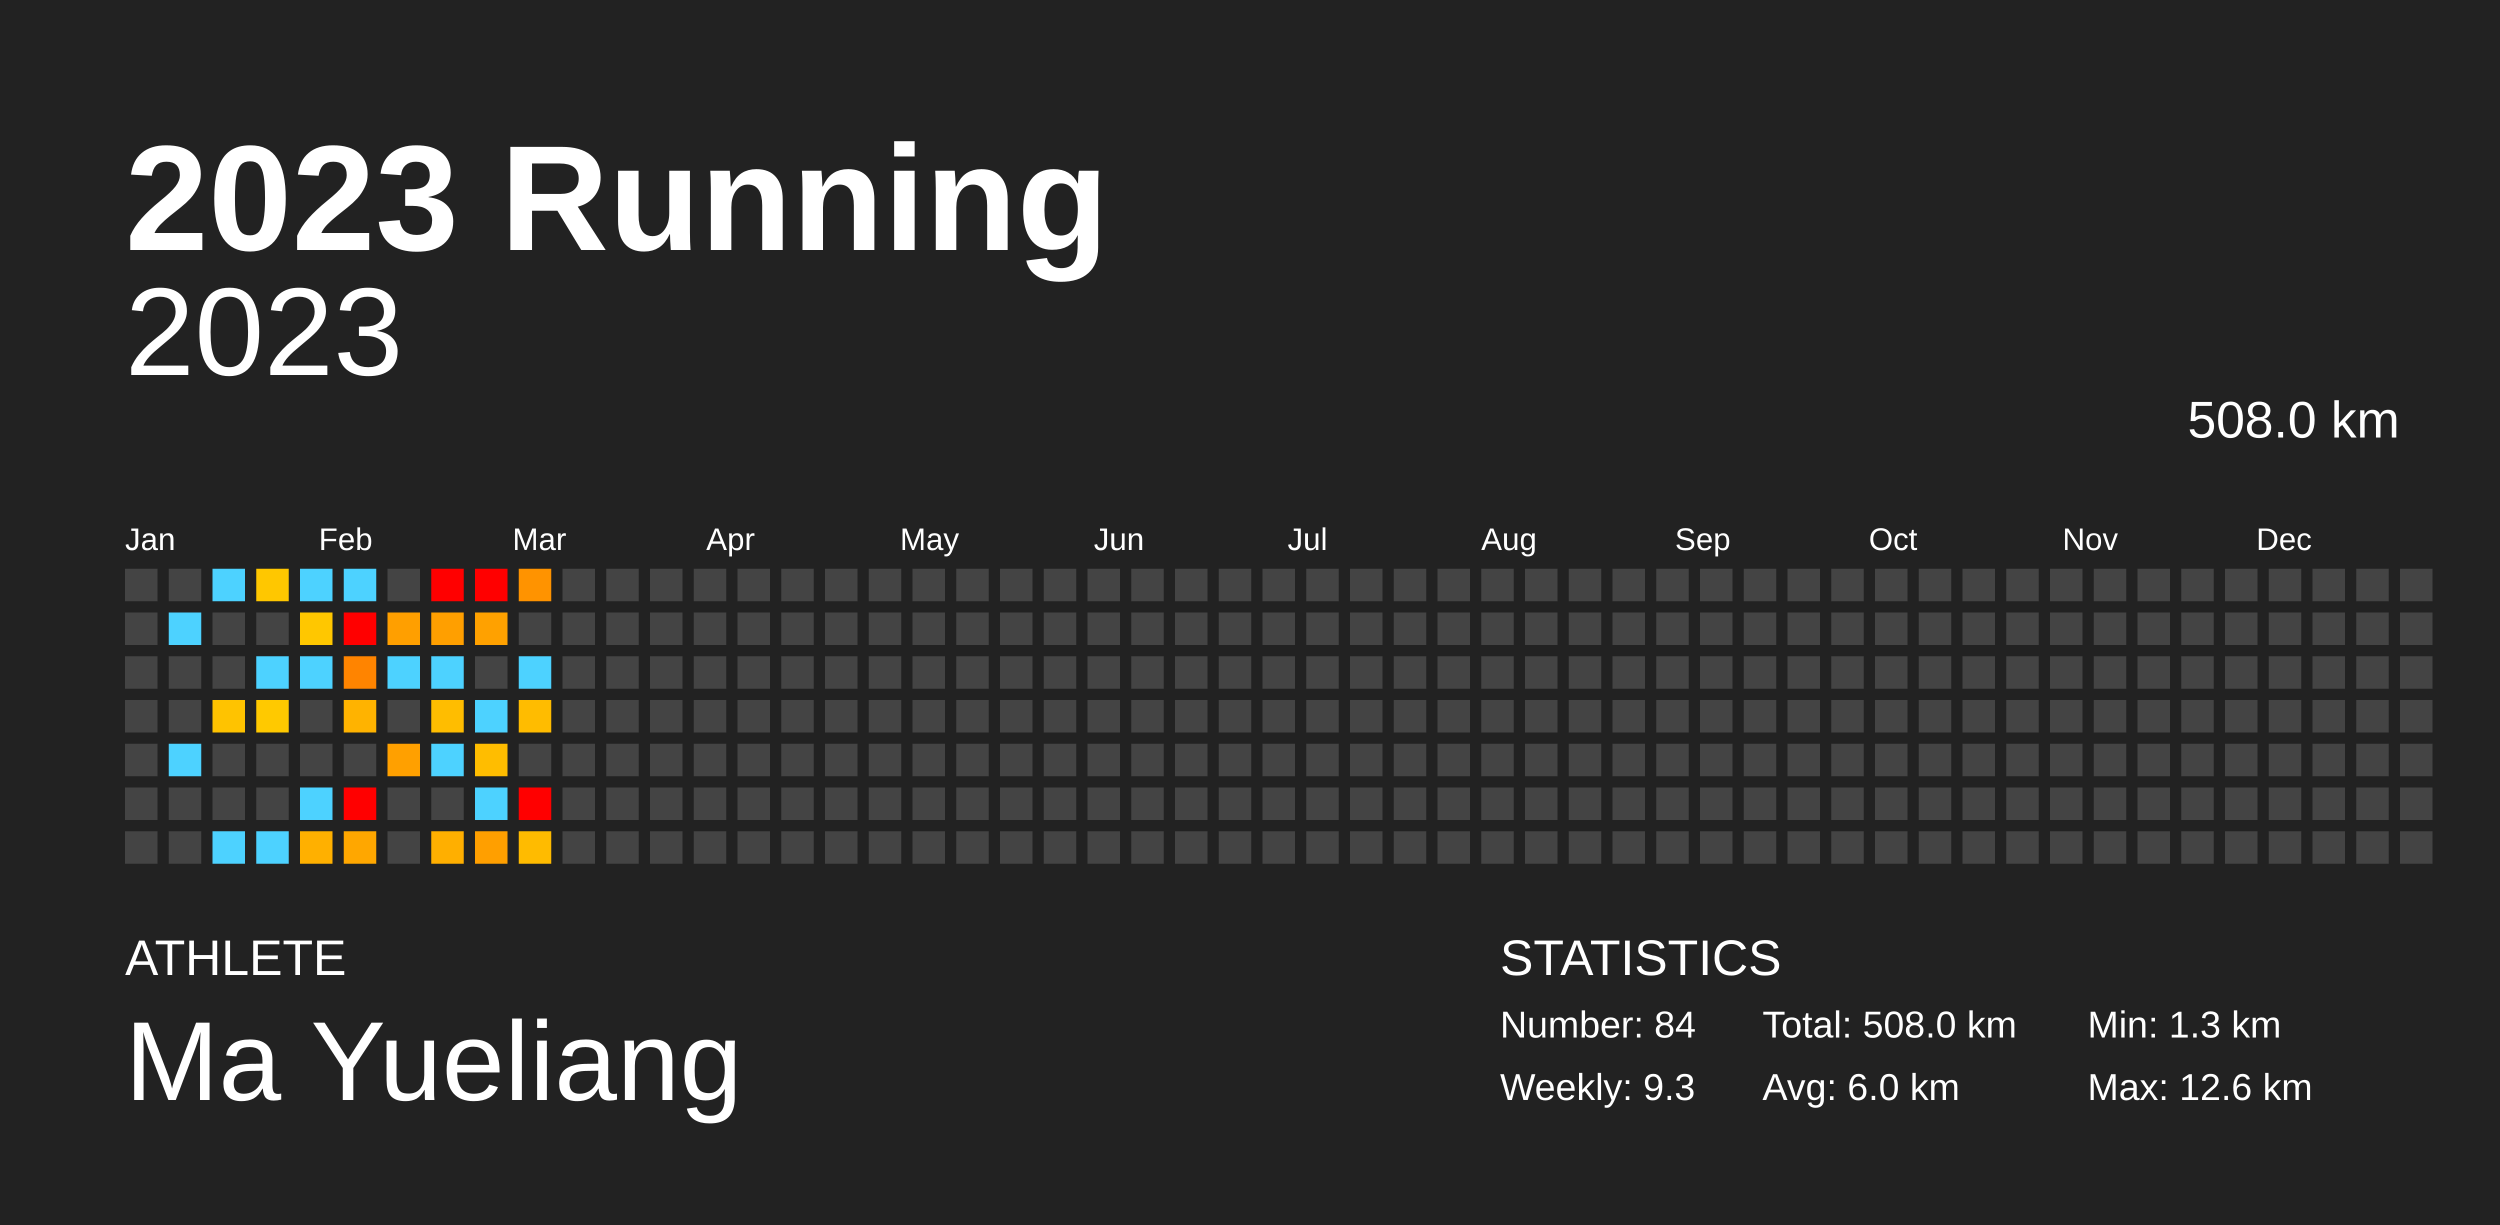
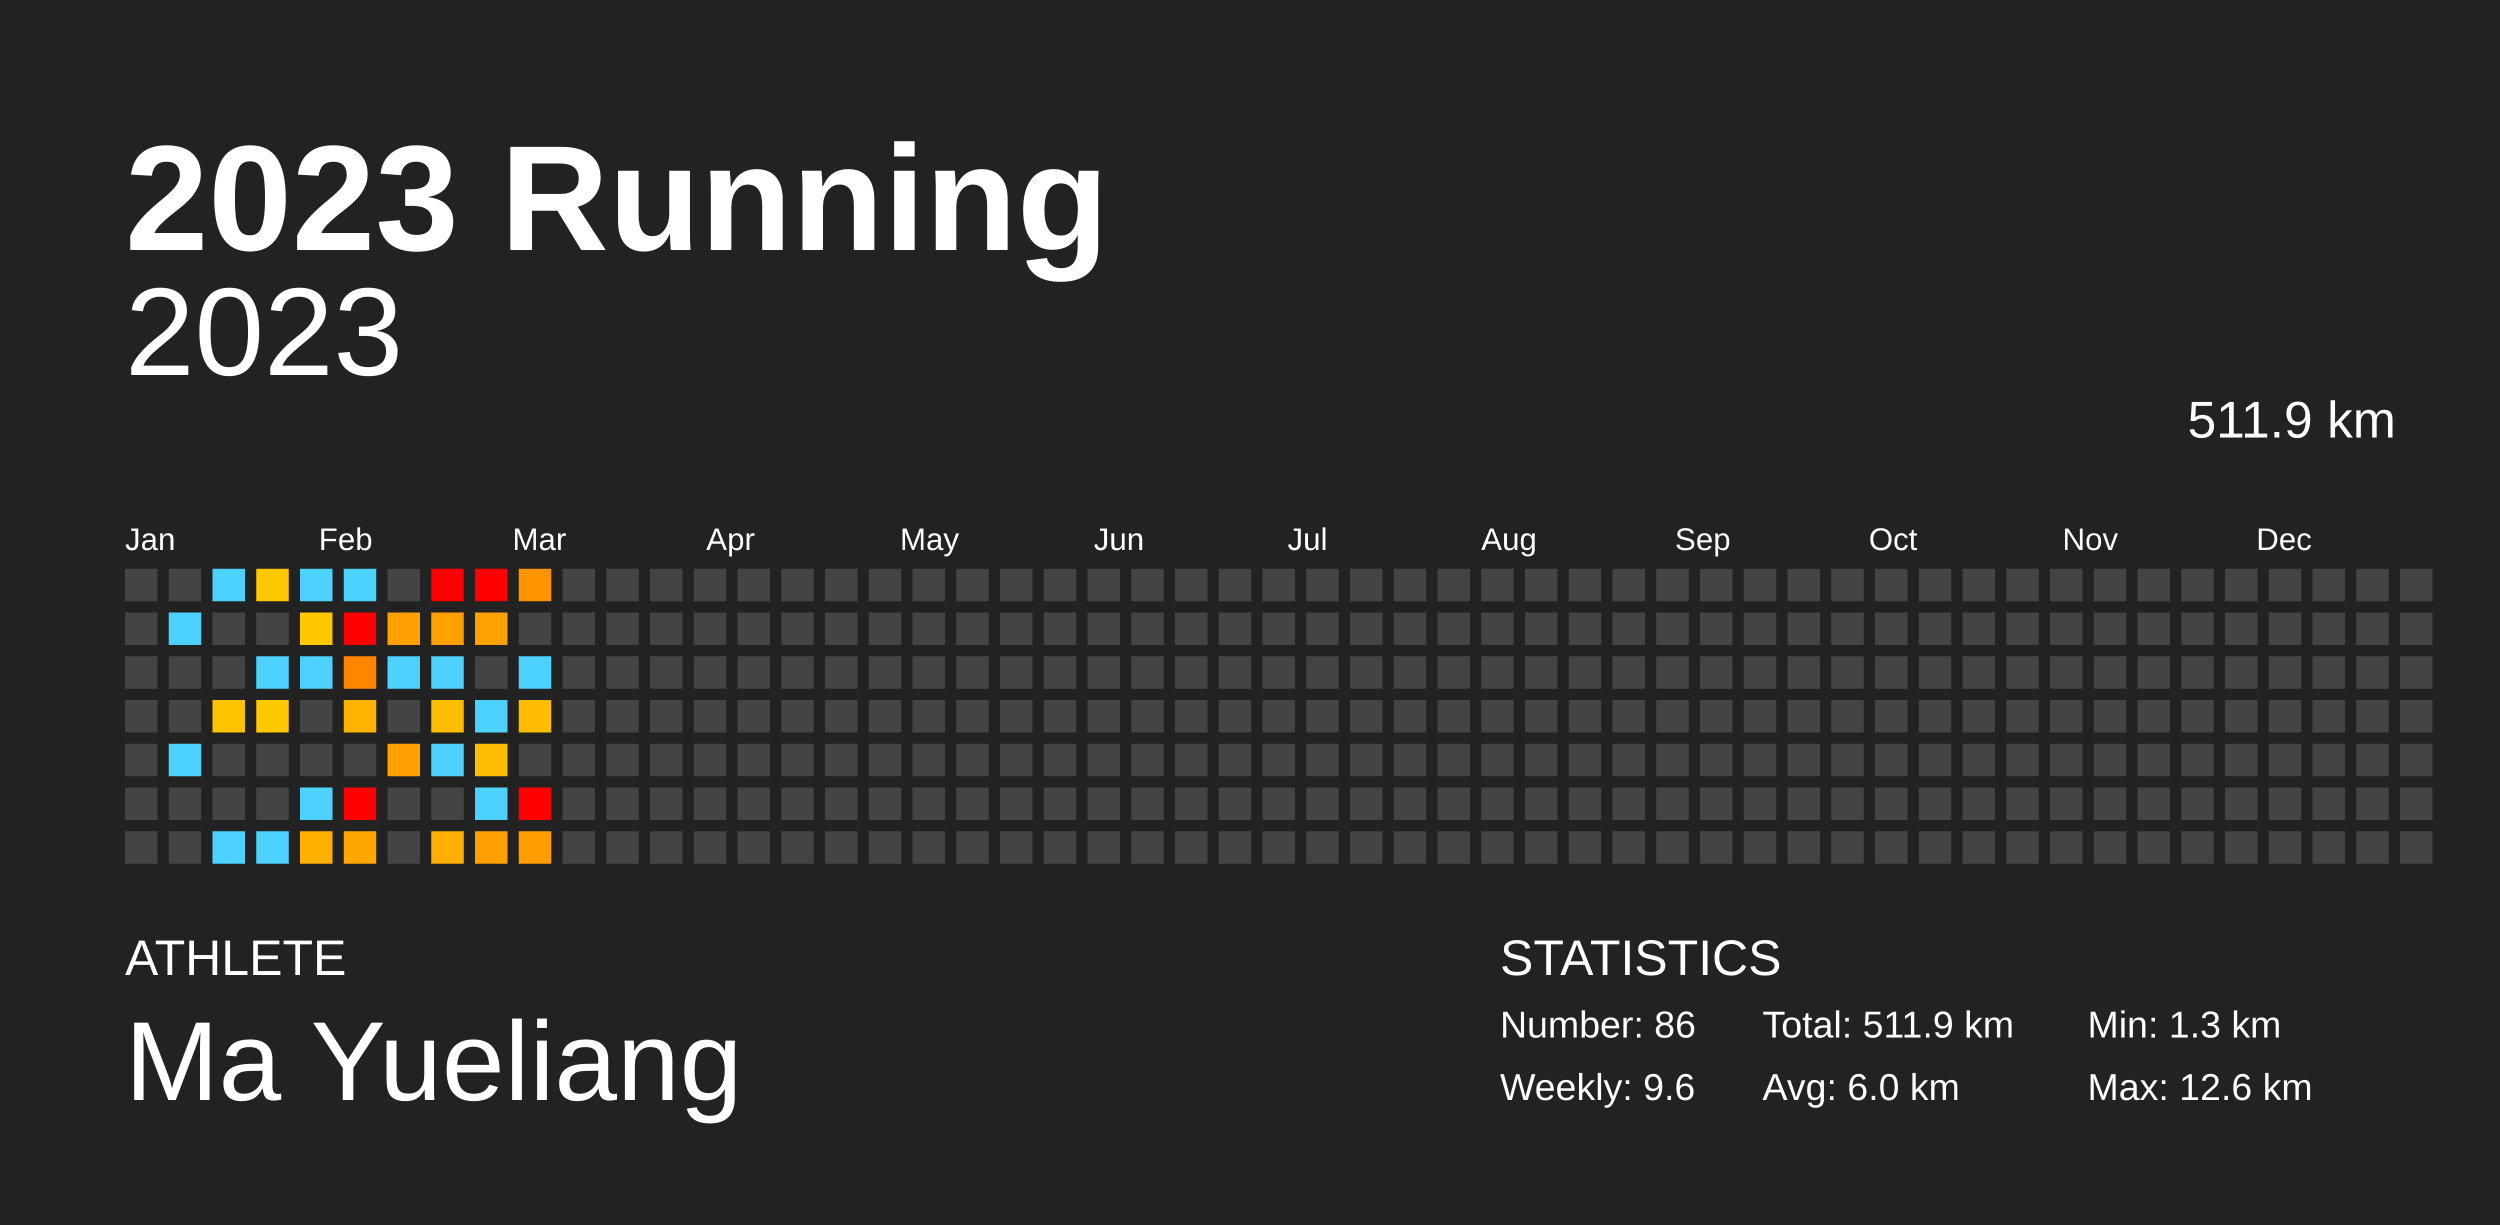
<svg xmlns="http://www.w3.org/2000/svg" baseProfile="full" height="98mm" version="1.1" viewBox="0,0,200,98" width="200mm">
  <defs />
  <rect fill="#222222" height="98" width="200" x="0" y="0" />
  <text fill="#FFFFFF" style="font-size:12px; font-family:Arial; font-weight:bold;" x="10" y="20">2023 Running</text>
  <text fill="#FFFFFF" style="font-size:4px; font-family:Arial" x="10" y="78">ATHLETE</text>
  <text fill="#FFFFFF" style="font-size:9px; font-family:Arial" x="10" y="88">Ma Yueliang</text>
  <text fill="#FFFFFF" style="font-size:4px; font-family:Arial" x="120" y="78">STATISTICS</text>
-   <text fill="#FFFFFF" style="font-size:3px; font-family:Arial" x="120" y="83">Number: 84</text>
-   <text fill="#FFFFFF" style="font-size:3px; font-family:Arial" x="120" y="88">Weekly: 9.3</text>
-   <text fill="#FFFFFF" style="font-size:3px; font-family:Arial" x="141" y="83">Total: 508.0 km</text>
+   <text fill="#FFFFFF" style="font-size:3px; font-family:Arial" x="120" y="83">Number: 86</text>
+   <text fill="#FFFFFF" style="font-size:3px; font-family:Arial" x="120" y="88">Weekly: 9.6</text>
+   <text fill="#FFFFFF" style="font-size:3px; font-family:Arial" x="141" y="83">Total: 511.9 km</text>
  <text fill="#FFFFFF" style="font-size:3px; font-family:Arial" x="141" y="88">Avg: 6.0 km</text>
  <text fill="#FFFFFF" style="font-size:3px; font-family:Arial" x="167" y="83">Min: 1.3 km</text>
  <text fill="#FFFFFF" style="font-size:3px; font-family:Arial" x="167" y="88">Max: 12.6 km</text>
  <text alignment-baseline="hanging" fill="#FFFFFF" style="font-size:10.0px; font-family:Arial;" x="10" y="30">2023</text>
-   <text alignment-baseline="hanging" fill="#FFFFFF" style="font-size:4.125px; font-family:Arial;" x="175" y="35">508.0 km</text>
+   <text alignment-baseline="hanging" fill="#FFFFFF" style="font-size:4.125px; font-family:Arial;" x="175" y="35">511.9 km</text>
  <text fill="#FFFFFF" style="font-size:2.5px; font-family:Arial" x="10.0" y="44">Jan</text>
  <text fill="#FFFFFF" style="font-size:2.5px; font-family:Arial" x="25.5" y="44">Feb</text>
  <text fill="#FFFFFF" style="font-size:2.5px; font-family:Arial" x="41.0" y="44">Mar</text>
  <text fill="#FFFFFF" style="font-size:2.5px; font-family:Arial" x="56.5" y="44">Apr</text>
  <text fill="#FFFFFF" style="font-size:2.5px; font-family:Arial" x="72.0" y="44">May</text>
  <text fill="#FFFFFF" style="font-size:2.5px; font-family:Arial" x="87.5" y="44">Jun</text>
  <text fill="#FFFFFF" style="font-size:2.5px; font-family:Arial" x="103.0" y="44">Jul</text>
  <text fill="#FFFFFF" style="font-size:2.5px; font-family:Arial" x="118.5" y="44">Aug</text>
  <text fill="#FFFFFF" style="font-size:2.5px; font-family:Arial" x="134.0" y="44">Sep</text>
  <text fill="#FFFFFF" style="font-size:2.5px; font-family:Arial" x="149.5" y="44">Oct</text>
  <text fill="#FFFFFF" style="font-size:2.5px; font-family:Arial" x="165.0" y="44">Nov</text>
  <text fill="#FFFFFF" style="font-size:2.5px; font-family:Arial" x="180.5" y="44">Dec</text>
  <rect fill="#444444" height="2.6" width="2.6" x="10.0" y="45.5" />
  <rect fill="#444444" height="2.6" width="2.6" x="10.0" y="49.0" />
  <rect fill="#444444" height="2.6" width="2.6" x="10.0" y="52.5" />
  <rect fill="#444444" height="2.6" width="2.6" x="10.0" y="56.0" />
  <rect fill="#444444" height="2.6" width="2.6" x="10.0" y="59.5" />
  <rect fill="#444444" height="2.6" width="2.6" x="10.0" y="63.0" />
  <rect fill="#444444" height="2.6" width="2.6" x="10.0" y="66.5" />
  <rect fill="#444444" height="2.6" width="2.6" x="13.5" y="45.5" />
  <rect fill="#4dd2ff" height="2.6" width="2.6" x="13.5" y="49.0" />
  <rect fill="#444444" height="2.6" width="2.6" x="13.5" y="52.5" />
  <rect fill="#444444" height="2.6" width="2.6" x="13.5" y="56.0" />
  <rect fill="#4dd2ff" height="2.6" width="2.6" x="13.5" y="59.5" />
  <rect fill="#444444" height="2.6" width="2.6" x="13.5" y="63.0" />
  <rect fill="#444444" height="2.6" width="2.6" x="13.5" y="66.5" />
  <rect fill="#4dd2ff" height="2.6" width="2.6" x="17.0" y="45.5" />
  <rect fill="#444444" height="2.6" width="2.6" x="17.0" y="49.0" />
  <rect fill="#444444" height="2.6" width="2.6" x="17.0" y="52.5" />
  <rect fill="#ffc300" height="2.6" width="2.6" x="17.0" y="56.0" />
  <rect fill="#444444" height="2.6" width="2.6" x="17.0" y="59.5" />
  <rect fill="#444444" height="2.6" width="2.6" x="17.0" y="63.0" />
  <rect fill="#4dd2ff" height="2.6" width="2.6" x="17.0" y="66.5" />
  <rect fill="#ffc700" height="2.6" width="2.6" x="20.5" y="45.5" />
  <rect fill="#444444" height="2.6" width="2.6" x="20.5" y="49.0" />
  <rect fill="#4dd2ff" height="2.6" width="2.6" x="20.5" y="52.5" />
  <rect fill="#ffc900" height="2.6" width="2.6" x="20.5" y="56.0" />
  <rect fill="#444444" height="2.6" width="2.6" x="20.5" y="59.5" />
  <rect fill="#444444" height="2.6" width="2.6" x="20.5" y="63.0" />
  <rect fill="#4dd2ff" height="2.6" width="2.6" x="20.5" y="66.5" />
  <rect fill="#4dd2ff" height="2.6" width="2.6" x="24.0" y="45.5" />
  <rect fill="#ffc700" height="2.6" width="2.6" x="24.0" y="49.0" />
  <rect fill="#4dd2ff" height="2.6" width="2.6" x="24.0" y="52.5" />
  <rect fill="#444444" height="2.6" width="2.6" x="24.0" y="56.0" />
  <rect fill="#444444" height="2.6" width="2.6" x="24.0" y="59.5" />
  <rect fill="#4dd2ff" height="2.6" width="2.6" x="24.0" y="63.0" />
  <rect fill="#ffb000" height="2.6" width="2.6" x="24.0" y="66.5" />
  <rect fill="#4dd2ff" height="2.6" width="2.6" x="27.5" y="45.5" />
  <rect fill="red" height="2.6" width="2.6" x="27.5" y="49.0" />
  <rect fill="#ff8400" height="2.6" width="2.6" x="27.5" y="52.5" />
  <rect fill="#ffb300" height="2.6" width="2.6" x="27.5" y="56.0" />
  <rect fill="#444444" height="2.6" width="2.6" x="27.5" y="59.5" />
  <rect fill="red" height="2.6" width="2.6" x="27.5" y="63.0" />
  <rect fill="#ffa700" height="2.6" width="2.6" x="27.5" y="66.5" />
  <rect fill="#444444" height="2.6" width="2.6" x="31.0" y="45.5" />
  <rect fill="#ff9f00" height="2.6" width="2.6" x="31.0" y="49.0" />
  <rect fill="#4dd2ff" height="2.6" width="2.6" x="31.0" y="52.5" />
  <rect fill="#444444" height="2.6" width="2.6" x="31.0" y="56.0" />
  <rect fill="#ffa000" height="2.6" width="2.6" x="31.0" y="59.5" />
  <rect fill="#444444" height="2.6" width="2.6" x="31.0" y="63.0" />
  <rect fill="#444444" height="2.6" width="2.6" x="31.0" y="66.5" />
  <rect fill="red" height="2.6" width="2.6" x="34.5" y="45.5" />
  <rect fill="#ff9f00" height="2.6" width="2.6" x="34.5" y="49.0" />
  <rect fill="#4dd2ff" height="2.6" width="2.6" x="34.5" y="52.5" />
  <rect fill="#ffbd00" height="2.6" width="2.6" x="34.5" y="56.0" />
  <rect fill="#4dd2ff" height="2.6" width="2.6" x="34.5" y="59.5" />
  <rect fill="#444444" height="2.6" width="2.6" x="34.5" y="63.0" />
  <rect fill="#ffaf00" height="2.6" width="2.6" x="34.5" y="66.5" />
  <rect fill="red" height="2.6" width="2.6" x="38.0" y="45.5" />
  <rect fill="#ffa100" height="2.6" width="2.6" x="38.0" y="49.0" />
  <rect fill="#444444" height="2.6" width="2.6" x="38.0" y="52.5" />
  <rect fill="#4dd2ff" height="2.6" width="2.6" x="38.0" y="56.0" />
  <rect fill="#ffbd00" height="2.6" width="2.6" x="38.0" y="59.5" />
  <rect fill="#4dd2ff" height="2.6" width="2.6" x="38.0" y="63.0" />
  <rect fill="#ff9f00" height="2.6" width="2.6" x="38.0" y="66.5" />
  <rect fill="#ff9300" height="2.6" width="2.6" x="41.5" y="45.5" />
  <rect fill="#444444" height="2.6" width="2.6" x="41.5" y="49.0" />
  <rect fill="#4dd2ff" height="2.6" width="2.6" x="41.5" y="52.5" />
  <rect fill="#ffbc00" height="2.6" width="2.6" x="41.5" y="56.0" />
  <rect fill="#444444" height="2.6" width="2.6" x="41.5" y="59.5" />
  <rect fill="red" height="2.6" width="2.6" x="41.5" y="63.0" />
-   <rect fill="#ffbb00" height="2.6" width="2.6" x="41.5" y="66.5" />
+   <rect fill="#ff9e00" height="2.6" width="2.6" x="41.5" y="66.5" />
  <rect fill="#444444" height="2.6" width="2.6" x="45.0" y="45.5" />
  <rect fill="#444444" height="2.6" width="2.6" x="45.0" y="49.0" />
  <rect fill="#444444" height="2.6" width="2.6" x="45.0" y="52.5" />
  <rect fill="#444444" height="2.6" width="2.6" x="45.0" y="56.0" />
  <rect fill="#444444" height="2.6" width="2.6" x="45.0" y="59.5" />
  <rect fill="#444444" height="2.6" width="2.6" x="45.0" y="63.0" />
  <rect fill="#444444" height="2.6" width="2.6" x="45.0" y="66.5" />
  <rect fill="#444444" height="2.6" width="2.6" x="48.5" y="45.5" />
  <rect fill="#444444" height="2.6" width="2.6" x="48.5" y="49.0" />
  <rect fill="#444444" height="2.6" width="2.6" x="48.5" y="52.5" />
  <rect fill="#444444" height="2.6" width="2.6" x="48.5" y="56.0" />
  <rect fill="#444444" height="2.6" width="2.6" x="48.5" y="59.5" />
  <rect fill="#444444" height="2.6" width="2.6" x="48.5" y="63.0" />
  <rect fill="#444444" height="2.6" width="2.6" x="48.5" y="66.5" />
  <rect fill="#444444" height="2.6" width="2.6" x="52.0" y="45.5" />
  <rect fill="#444444" height="2.6" width="2.6" x="52.0" y="49.0" />
  <rect fill="#444444" height="2.6" width="2.6" x="52.0" y="52.5" />
  <rect fill="#444444" height="2.6" width="2.6" x="52.0" y="56.0" />
  <rect fill="#444444" height="2.6" width="2.6" x="52.0" y="59.5" />
  <rect fill="#444444" height="2.6" width="2.6" x="52.0" y="63.0" />
  <rect fill="#444444" height="2.6" width="2.6" x="52.0" y="66.5" />
  <rect fill="#444444" height="2.6" width="2.6" x="55.5" y="45.5" />
  <rect fill="#444444" height="2.6" width="2.6" x="55.5" y="49.0" />
  <rect fill="#444444" height="2.6" width="2.6" x="55.5" y="52.5" />
  <rect fill="#444444" height="2.6" width="2.6" x="55.5" y="56.0" />
  <rect fill="#444444" height="2.6" width="2.6" x="55.5" y="59.5" />
  <rect fill="#444444" height="2.6" width="2.6" x="55.5" y="63.0" />
  <rect fill="#444444" height="2.6" width="2.6" x="55.5" y="66.5" />
  <rect fill="#444444" height="2.6" width="2.6" x="59.0" y="45.5" />
  <rect fill="#444444" height="2.6" width="2.6" x="59.0" y="49.0" />
  <rect fill="#444444" height="2.6" width="2.6" x="59.0" y="52.5" />
  <rect fill="#444444" height="2.6" width="2.6" x="59.0" y="56.0" />
  <rect fill="#444444" height="2.6" width="2.6" x="59.0" y="59.5" />
  <rect fill="#444444" height="2.6" width="2.6" x="59.0" y="63.0" />
  <rect fill="#444444" height="2.6" width="2.6" x="59.0" y="66.5" />
  <rect fill="#444444" height="2.6" width="2.6" x="62.5" y="45.5" />
  <rect fill="#444444" height="2.6" width="2.6" x="62.5" y="49.0" />
  <rect fill="#444444" height="2.6" width="2.6" x="62.5" y="52.5" />
  <rect fill="#444444" height="2.6" width="2.6" x="62.5" y="56.0" />
  <rect fill="#444444" height="2.6" width="2.6" x="62.5" y="59.5" />
  <rect fill="#444444" height="2.6" width="2.6" x="62.5" y="63.0" />
  <rect fill="#444444" height="2.6" width="2.6" x="62.5" y="66.5" />
  <rect fill="#444444" height="2.6" width="2.6" x="66.0" y="45.5" />
  <rect fill="#444444" height="2.6" width="2.6" x="66.0" y="49.0" />
  <rect fill="#444444" height="2.6" width="2.6" x="66.0" y="52.5" />
  <rect fill="#444444" height="2.6" width="2.6" x="66.0" y="56.0" />
  <rect fill="#444444" height="2.6" width="2.6" x="66.0" y="59.5" />
  <rect fill="#444444" height="2.6" width="2.6" x="66.0" y="63.0" />
  <rect fill="#444444" height="2.6" width="2.6" x="66.0" y="66.5" />
  <rect fill="#444444" height="2.6" width="2.6" x="69.5" y="45.5" />
  <rect fill="#444444" height="2.6" width="2.6" x="69.5" y="49.0" />
  <rect fill="#444444" height="2.6" width="2.6" x="69.5" y="52.5" />
  <rect fill="#444444" height="2.6" width="2.6" x="69.5" y="56.0" />
  <rect fill="#444444" height="2.6" width="2.6" x="69.5" y="59.5" />
  <rect fill="#444444" height="2.6" width="2.6" x="69.5" y="63.0" />
  <rect fill="#444444" height="2.6" width="2.6" x="69.5" y="66.5" />
  <rect fill="#444444" height="2.6" width="2.6" x="73.0" y="45.5" />
  <rect fill="#444444" height="2.6" width="2.6" x="73.0" y="49.0" />
  <rect fill="#444444" height="2.6" width="2.6" x="73.0" y="52.5" />
  <rect fill="#444444" height="2.6" width="2.6" x="73.0" y="56.0" />
  <rect fill="#444444" height="2.6" width="2.6" x="73.0" y="59.5" />
  <rect fill="#444444" height="2.6" width="2.6" x="73.0" y="63.0" />
  <rect fill="#444444" height="2.6" width="2.6" x="73.0" y="66.5" />
  <rect fill="#444444" height="2.6" width="2.6" x="76.5" y="45.5" />
  <rect fill="#444444" height="2.6" width="2.6" x="76.5" y="49.0" />
  <rect fill="#444444" height="2.6" width="2.6" x="76.5" y="52.5" />
  <rect fill="#444444" height="2.6" width="2.6" x="76.5" y="56.0" />
  <rect fill="#444444" height="2.6" width="2.6" x="76.5" y="59.5" />
  <rect fill="#444444" height="2.6" width="2.6" x="76.5" y="63.0" />
  <rect fill="#444444" height="2.6" width="2.6" x="76.5" y="66.5" />
  <rect fill="#444444" height="2.6" width="2.6" x="80.0" y="45.5" />
  <rect fill="#444444" height="2.6" width="2.6" x="80.0" y="49.0" />
  <rect fill="#444444" height="2.6" width="2.6" x="80.0" y="52.5" />
  <rect fill="#444444" height="2.6" width="2.6" x="80.0" y="56.0" />
  <rect fill="#444444" height="2.6" width="2.6" x="80.0" y="59.5" />
  <rect fill="#444444" height="2.6" width="2.6" x="80.0" y="63.0" />
  <rect fill="#444444" height="2.6" width="2.6" x="80.0" y="66.5" />
  <rect fill="#444444" height="2.6" width="2.6" x="83.5" y="45.5" />
  <rect fill="#444444" height="2.6" width="2.6" x="83.5" y="49.0" />
  <rect fill="#444444" height="2.6" width="2.6" x="83.5" y="52.5" />
  <rect fill="#444444" height="2.6" width="2.6" x="83.5" y="56.0" />
  <rect fill="#444444" height="2.6" width="2.6" x="83.5" y="59.5" />
  <rect fill="#444444" height="2.6" width="2.6" x="83.5" y="63.0" />
  <rect fill="#444444" height="2.6" width="2.6" x="83.5" y="66.5" />
  <rect fill="#444444" height="2.6" width="2.6" x="87.0" y="45.5" />
  <rect fill="#444444" height="2.6" width="2.6" x="87.0" y="49.0" />
  <rect fill="#444444" height="2.6" width="2.6" x="87.0" y="52.5" />
  <rect fill="#444444" height="2.6" width="2.6" x="87.0" y="56.0" />
  <rect fill="#444444" height="2.6" width="2.6" x="87.0" y="59.5" />
  <rect fill="#444444" height="2.6" width="2.6" x="87.0" y="63.0" />
  <rect fill="#444444" height="2.6" width="2.6" x="87.0" y="66.5" />
  <rect fill="#444444" height="2.6" width="2.6" x="90.5" y="45.5" />
  <rect fill="#444444" height="2.6" width="2.6" x="90.5" y="49.0" />
  <rect fill="#444444" height="2.6" width="2.6" x="90.5" y="52.5" />
  <rect fill="#444444" height="2.6" width="2.6" x="90.5" y="56.0" />
  <rect fill="#444444" height="2.6" width="2.6" x="90.5" y="59.5" />
  <rect fill="#444444" height="2.6" width="2.6" x="90.5" y="63.0" />
  <rect fill="#444444" height="2.6" width="2.6" x="90.5" y="66.5" />
  <rect fill="#444444" height="2.6" width="2.6" x="94.0" y="45.5" />
  <rect fill="#444444" height="2.6" width="2.6" x="94.0" y="49.0" />
  <rect fill="#444444" height="2.6" width="2.6" x="94.0" y="52.5" />
  <rect fill="#444444" height="2.6" width="2.6" x="94.0" y="56.0" />
  <rect fill="#444444" height="2.6" width="2.6" x="94.0" y="59.5" />
  <rect fill="#444444" height="2.6" width="2.6" x="94.0" y="63.0" />
  <rect fill="#444444" height="2.6" width="2.6" x="94.0" y="66.5" />
  <rect fill="#444444" height="2.6" width="2.6" x="97.5" y="45.5" />
  <rect fill="#444444" height="2.6" width="2.6" x="97.5" y="49.0" />
  <rect fill="#444444" height="2.6" width="2.6" x="97.5" y="52.5" />
  <rect fill="#444444" height="2.6" width="2.6" x="97.5" y="56.0" />
  <rect fill="#444444" height="2.6" width="2.6" x="97.5" y="59.5" />
  <rect fill="#444444" height="2.6" width="2.6" x="97.5" y="63.0" />
  <rect fill="#444444" height="2.6" width="2.6" x="97.5" y="66.5" />
  <rect fill="#444444" height="2.6" width="2.6" x="101.0" y="45.5" />
  <rect fill="#444444" height="2.6" width="2.6" x="101.0" y="49.0" />
  <rect fill="#444444" height="2.6" width="2.6" x="101.0" y="52.5" />
  <rect fill="#444444" height="2.6" width="2.6" x="101.0" y="56.0" />
  <rect fill="#444444" height="2.6" width="2.6" x="101.0" y="59.5" />
  <rect fill="#444444" height="2.6" width="2.6" x="101.0" y="63.0" />
  <rect fill="#444444" height="2.6" width="2.6" x="101.0" y="66.5" />
  <rect fill="#444444" height="2.6" width="2.6" x="104.5" y="45.5" />
  <rect fill="#444444" height="2.6" width="2.6" x="104.5" y="49.0" />
  <rect fill="#444444" height="2.6" width="2.6" x="104.5" y="52.5" />
  <rect fill="#444444" height="2.6" width="2.6" x="104.5" y="56.0" />
  <rect fill="#444444" height="2.6" width="2.6" x="104.5" y="59.5" />
  <rect fill="#444444" height="2.6" width="2.6" x="104.5" y="63.0" />
  <rect fill="#444444" height="2.6" width="2.6" x="104.5" y="66.5" />
  <rect fill="#444444" height="2.6" width="2.6" x="108.0" y="45.5" />
  <rect fill="#444444" height="2.6" width="2.6" x="108.0" y="49.0" />
  <rect fill="#444444" height="2.6" width="2.6" x="108.0" y="52.5" />
  <rect fill="#444444" height="2.6" width="2.6" x="108.0" y="56.0" />
  <rect fill="#444444" height="2.6" width="2.6" x="108.0" y="59.5" />
  <rect fill="#444444" height="2.6" width="2.6" x="108.0" y="63.0" />
  <rect fill="#444444" height="2.6" width="2.6" x="108.0" y="66.5" />
  <rect fill="#444444" height="2.6" width="2.6" x="111.5" y="45.5" />
  <rect fill="#444444" height="2.6" width="2.6" x="111.5" y="49.0" />
  <rect fill="#444444" height="2.6" width="2.6" x="111.5" y="52.5" />
  <rect fill="#444444" height="2.6" width="2.6" x="111.5" y="56.0" />
  <rect fill="#444444" height="2.6" width="2.6" x="111.5" y="59.5" />
  <rect fill="#444444" height="2.6" width="2.6" x="111.5" y="63.0" />
  <rect fill="#444444" height="2.6" width="2.6" x="111.5" y="66.5" />
  <rect fill="#444444" height="2.6" width="2.6" x="115.0" y="45.5" />
  <rect fill="#444444" height="2.6" width="2.6" x="115.0" y="49.0" />
  <rect fill="#444444" height="2.6" width="2.6" x="115.0" y="52.5" />
  <rect fill="#444444" height="2.6" width="2.6" x="115.0" y="56.0" />
  <rect fill="#444444" height="2.6" width="2.6" x="115.0" y="59.5" />
  <rect fill="#444444" height="2.6" width="2.6" x="115.0" y="63.0" />
  <rect fill="#444444" height="2.6" width="2.6" x="115.0" y="66.5" />
  <rect fill="#444444" height="2.6" width="2.6" x="118.5" y="45.5" />
  <rect fill="#444444" height="2.6" width="2.6" x="118.5" y="49.0" />
  <rect fill="#444444" height="2.6" width="2.6" x="118.5" y="52.5" />
  <rect fill="#444444" height="2.6" width="2.6" x="118.5" y="56.0" />
  <rect fill="#444444" height="2.6" width="2.6" x="118.5" y="59.5" />
  <rect fill="#444444" height="2.6" width="2.6" x="118.5" y="63.0" />
  <rect fill="#444444" height="2.6" width="2.6" x="118.5" y="66.5" />
  <rect fill="#444444" height="2.6" width="2.6" x="122.0" y="45.5" />
  <rect fill="#444444" height="2.6" width="2.6" x="122.0" y="49.0" />
  <rect fill="#444444" height="2.6" width="2.6" x="122.0" y="52.5" />
  <rect fill="#444444" height="2.6" width="2.6" x="122.0" y="56.0" />
  <rect fill="#444444" height="2.6" width="2.6" x="122.0" y="59.5" />
  <rect fill="#444444" height="2.6" width="2.6" x="122.0" y="63.0" />
  <rect fill="#444444" height="2.6" width="2.6" x="122.0" y="66.5" />
  <rect fill="#444444" height="2.6" width="2.6" x="125.5" y="45.5" />
  <rect fill="#444444" height="2.6" width="2.6" x="125.5" y="49.0" />
  <rect fill="#444444" height="2.6" width="2.6" x="125.5" y="52.5" />
  <rect fill="#444444" height="2.6" width="2.6" x="125.5" y="56.0" />
  <rect fill="#444444" height="2.6" width="2.6" x="125.5" y="59.5" />
  <rect fill="#444444" height="2.6" width="2.6" x="125.5" y="63.0" />
  <rect fill="#444444" height="2.6" width="2.6" x="125.5" y="66.5" />
  <rect fill="#444444" height="2.6" width="2.6" x="129.0" y="45.5" />
  <rect fill="#444444" height="2.6" width="2.6" x="129.0" y="49.0" />
  <rect fill="#444444" height="2.6" width="2.6" x="129.0" y="52.5" />
  <rect fill="#444444" height="2.6" width="2.6" x="129.0" y="56.0" />
  <rect fill="#444444" height="2.6" width="2.6" x="129.0" y="59.5" />
  <rect fill="#444444" height="2.6" width="2.6" x="129.0" y="63.0" />
  <rect fill="#444444" height="2.6" width="2.6" x="129.0" y="66.5" />
  <rect fill="#444444" height="2.6" width="2.6" x="132.5" y="45.5" />
  <rect fill="#444444" height="2.6" width="2.6" x="132.5" y="49.0" />
  <rect fill="#444444" height="2.6" width="2.6" x="132.5" y="52.5" />
  <rect fill="#444444" height="2.6" width="2.6" x="132.5" y="56.0" />
  <rect fill="#444444" height="2.6" width="2.6" x="132.5" y="59.5" />
  <rect fill="#444444" height="2.6" width="2.6" x="132.5" y="63.0" />
  <rect fill="#444444" height="2.6" width="2.6" x="132.5" y="66.5" />
  <rect fill="#444444" height="2.6" width="2.6" x="136.0" y="45.5" />
  <rect fill="#444444" height="2.6" width="2.6" x="136.0" y="49.0" />
  <rect fill="#444444" height="2.6" width="2.6" x="136.0" y="52.5" />
  <rect fill="#444444" height="2.6" width="2.6" x="136.0" y="56.0" />
  <rect fill="#444444" height="2.6" width="2.6" x="136.0" y="59.5" />
  <rect fill="#444444" height="2.6" width="2.6" x="136.0" y="63.0" />
  <rect fill="#444444" height="2.6" width="2.6" x="136.0" y="66.5" />
  <rect fill="#444444" height="2.6" width="2.6" x="139.5" y="45.5" />
  <rect fill="#444444" height="2.6" width="2.6" x="139.5" y="49.0" />
  <rect fill="#444444" height="2.6" width="2.6" x="139.5" y="52.5" />
  <rect fill="#444444" height="2.6" width="2.6" x="139.5" y="56.0" />
  <rect fill="#444444" height="2.6" width="2.6" x="139.5" y="59.5" />
  <rect fill="#444444" height="2.6" width="2.6" x="139.5" y="63.0" />
  <rect fill="#444444" height="2.6" width="2.6" x="139.5" y="66.5" />
  <rect fill="#444444" height="2.6" width="2.6" x="143.0" y="45.5" />
  <rect fill="#444444" height="2.6" width="2.6" x="143.0" y="49.0" />
  <rect fill="#444444" height="2.6" width="2.6" x="143.0" y="52.5" />
  <rect fill="#444444" height="2.6" width="2.6" x="143.0" y="56.0" />
  <rect fill="#444444" height="2.6" width="2.6" x="143.0" y="59.5" />
  <rect fill="#444444" height="2.6" width="2.6" x="143.0" y="63.0" />
  <rect fill="#444444" height="2.6" width="2.6" x="143.0" y="66.5" />
  <rect fill="#444444" height="2.6" width="2.6" x="146.5" y="45.5" />
  <rect fill="#444444" height="2.6" width="2.6" x="146.5" y="49.0" />
  <rect fill="#444444" height="2.6" width="2.6" x="146.5" y="52.5" />
  <rect fill="#444444" height="2.6" width="2.6" x="146.5" y="56.0" />
  <rect fill="#444444" height="2.6" width="2.6" x="146.5" y="59.5" />
  <rect fill="#444444" height="2.6" width="2.6" x="146.5" y="63.0" />
  <rect fill="#444444" height="2.6" width="2.6" x="146.5" y="66.5" />
  <rect fill="#444444" height="2.6" width="2.6" x="150.0" y="45.5" />
  <rect fill="#444444" height="2.6" width="2.6" x="150.0" y="49.0" />
  <rect fill="#444444" height="2.6" width="2.6" x="150.0" y="52.5" />
  <rect fill="#444444" height="2.6" width="2.6" x="150.0" y="56.0" />
  <rect fill="#444444" height="2.6" width="2.6" x="150.0" y="59.5" />
  <rect fill="#444444" height="2.6" width="2.6" x="150.0" y="63.0" />
  <rect fill="#444444" height="2.6" width="2.6" x="150.0" y="66.5" />
  <rect fill="#444444" height="2.6" width="2.6" x="153.5" y="45.5" />
  <rect fill="#444444" height="2.6" width="2.6" x="153.5" y="49.0" />
  <rect fill="#444444" height="2.6" width="2.6" x="153.5" y="52.5" />
  <rect fill="#444444" height="2.6" width="2.6" x="153.5" y="56.0" />
  <rect fill="#444444" height="2.6" width="2.6" x="153.5" y="59.5" />
  <rect fill="#444444" height="2.6" width="2.6" x="153.5" y="63.0" />
  <rect fill="#444444" height="2.6" width="2.6" x="153.5" y="66.5" />
  <rect fill="#444444" height="2.6" width="2.6" x="157.0" y="45.5" />
  <rect fill="#444444" height="2.6" width="2.6" x="157.0" y="49.0" />
  <rect fill="#444444" height="2.6" width="2.6" x="157.0" y="52.5" />
  <rect fill="#444444" height="2.6" width="2.6" x="157.0" y="56.0" />
  <rect fill="#444444" height="2.6" width="2.6" x="157.0" y="59.5" />
  <rect fill="#444444" height="2.6" width="2.6" x="157.0" y="63.0" />
  <rect fill="#444444" height="2.6" width="2.6" x="157.0" y="66.5" />
  <rect fill="#444444" height="2.6" width="2.6" x="160.5" y="45.5" />
  <rect fill="#444444" height="2.6" width="2.6" x="160.5" y="49.0" />
  <rect fill="#444444" height="2.6" width="2.6" x="160.5" y="52.5" />
  <rect fill="#444444" height="2.6" width="2.6" x="160.5" y="56.0" />
  <rect fill="#444444" height="2.6" width="2.6" x="160.5" y="59.5" />
  <rect fill="#444444" height="2.6" width="2.6" x="160.5" y="63.0" />
  <rect fill="#444444" height="2.6" width="2.6" x="160.5" y="66.5" />
  <rect fill="#444444" height="2.6" width="2.6" x="164.0" y="45.5" />
  <rect fill="#444444" height="2.6" width="2.6" x="164.0" y="49.0" />
  <rect fill="#444444" height="2.6" width="2.6" x="164.0" y="52.5" />
  <rect fill="#444444" height="2.6" width="2.6" x="164.0" y="56.0" />
  <rect fill="#444444" height="2.6" width="2.6" x="164.0" y="59.5" />
  <rect fill="#444444" height="2.6" width="2.6" x="164.0" y="63.0" />
  <rect fill="#444444" height="2.6" width="2.6" x="164.0" y="66.5" />
  <rect fill="#444444" height="2.6" width="2.6" x="167.5" y="45.5" />
  <rect fill="#444444" height="2.6" width="2.6" x="167.5" y="49.0" />
  <rect fill="#444444" height="2.6" width="2.6" x="167.5" y="52.5" />
  <rect fill="#444444" height="2.6" width="2.6" x="167.5" y="56.0" />
  <rect fill="#444444" height="2.6" width="2.6" x="167.5" y="59.5" />
  <rect fill="#444444" height="2.6" width="2.6" x="167.5" y="63.0" />
  <rect fill="#444444" height="2.6" width="2.6" x="167.5" y="66.5" />
  <rect fill="#444444" height="2.6" width="2.6" x="171.0" y="45.5" />
  <rect fill="#444444" height="2.6" width="2.6" x="171.0" y="49.0" />
  <rect fill="#444444" height="2.6" width="2.6" x="171.0" y="52.5" />
  <rect fill="#444444" height="2.6" width="2.6" x="171.0" y="56.0" />
  <rect fill="#444444" height="2.6" width="2.6" x="171.0" y="59.5" />
  <rect fill="#444444" height="2.6" width="2.6" x="171.0" y="63.0" />
  <rect fill="#444444" height="2.6" width="2.6" x="171.0" y="66.5" />
  <rect fill="#444444" height="2.6" width="2.6" x="174.5" y="45.5" />
  <rect fill="#444444" height="2.6" width="2.6" x="174.5" y="49.0" />
  <rect fill="#444444" height="2.6" width="2.6" x="174.5" y="52.5" />
  <rect fill="#444444" height="2.6" width="2.6" x="174.5" y="56.0" />
  <rect fill="#444444" height="2.6" width="2.6" x="174.5" y="59.5" />
  <rect fill="#444444" height="2.6" width="2.6" x="174.5" y="63.0" />
  <rect fill="#444444" height="2.6" width="2.6" x="174.5" y="66.5" />
  <rect fill="#444444" height="2.6" width="2.6" x="178.0" y="45.5" />
  <rect fill="#444444" height="2.6" width="2.6" x="178.0" y="49.0" />
  <rect fill="#444444" height="2.6" width="2.6" x="178.0" y="52.5" />
  <rect fill="#444444" height="2.6" width="2.6" x="178.0" y="56.0" />
  <rect fill="#444444" height="2.6" width="2.6" x="178.0" y="59.5" />
  <rect fill="#444444" height="2.6" width="2.6" x="178.0" y="63.0" />
  <rect fill="#444444" height="2.6" width="2.6" x="178.0" y="66.5" />
  <rect fill="#444444" height="2.6" width="2.6" x="181.5" y="45.5" />
  <rect fill="#444444" height="2.6" width="2.6" x="181.5" y="49.0" />
  <rect fill="#444444" height="2.6" width="2.6" x="181.5" y="52.5" />
  <rect fill="#444444" height="2.6" width="2.6" x="181.5" y="56.0" />
  <rect fill="#444444" height="2.6" width="2.6" x="181.5" y="59.5" />
  <rect fill="#444444" height="2.6" width="2.6" x="181.5" y="63.0" />
  <rect fill="#444444" height="2.6" width="2.6" x="181.5" y="66.5" />
  <rect fill="#444444" height="2.6" width="2.6" x="185.0" y="45.5" />
  <rect fill="#444444" height="2.6" width="2.6" x="185.0" y="49.0" />
  <rect fill="#444444" height="2.6" width="2.6" x="185.0" y="52.5" />
  <rect fill="#444444" height="2.6" width="2.6" x="185.0" y="56.0" />
  <rect fill="#444444" height="2.6" width="2.6" x="185.0" y="59.5" />
  <rect fill="#444444" height="2.6" width="2.6" x="185.0" y="63.0" />
  <rect fill="#444444" height="2.6" width="2.6" x="185.0" y="66.5" />
  <rect fill="#444444" height="2.6" width="2.6" x="188.5" y="45.5" />
  <rect fill="#444444" height="2.6" width="2.6" x="188.5" y="49.0" />
  <rect fill="#444444" height="2.6" width="2.6" x="188.5" y="52.5" />
  <rect fill="#444444" height="2.6" width="2.6" x="188.5" y="56.0" />
  <rect fill="#444444" height="2.6" width="2.6" x="188.5" y="59.5" />
  <rect fill="#444444" height="2.6" width="2.6" x="188.5" y="63.0" />
  <rect fill="#444444" height="2.6" width="2.6" x="188.5" y="66.5" />
  <rect fill="#444444" height="2.6" width="2.6" x="192.0" y="45.5" />
  <rect fill="#444444" height="2.6" width="2.6" x="192.0" y="49.0" />
  <rect fill="#444444" height="2.6" width="2.6" x="192.0" y="52.5" />
  <rect fill="#444444" height="2.6" width="2.6" x="192.0" y="56.0" />
  <rect fill="#444444" height="2.6" width="2.6" x="192.0" y="59.5" />
  <rect fill="#444444" height="2.6" width="2.6" x="192.0" y="63.0" />
  <rect fill="#444444" height="2.6" width="2.6" x="192.0" y="66.5" />
</svg>
